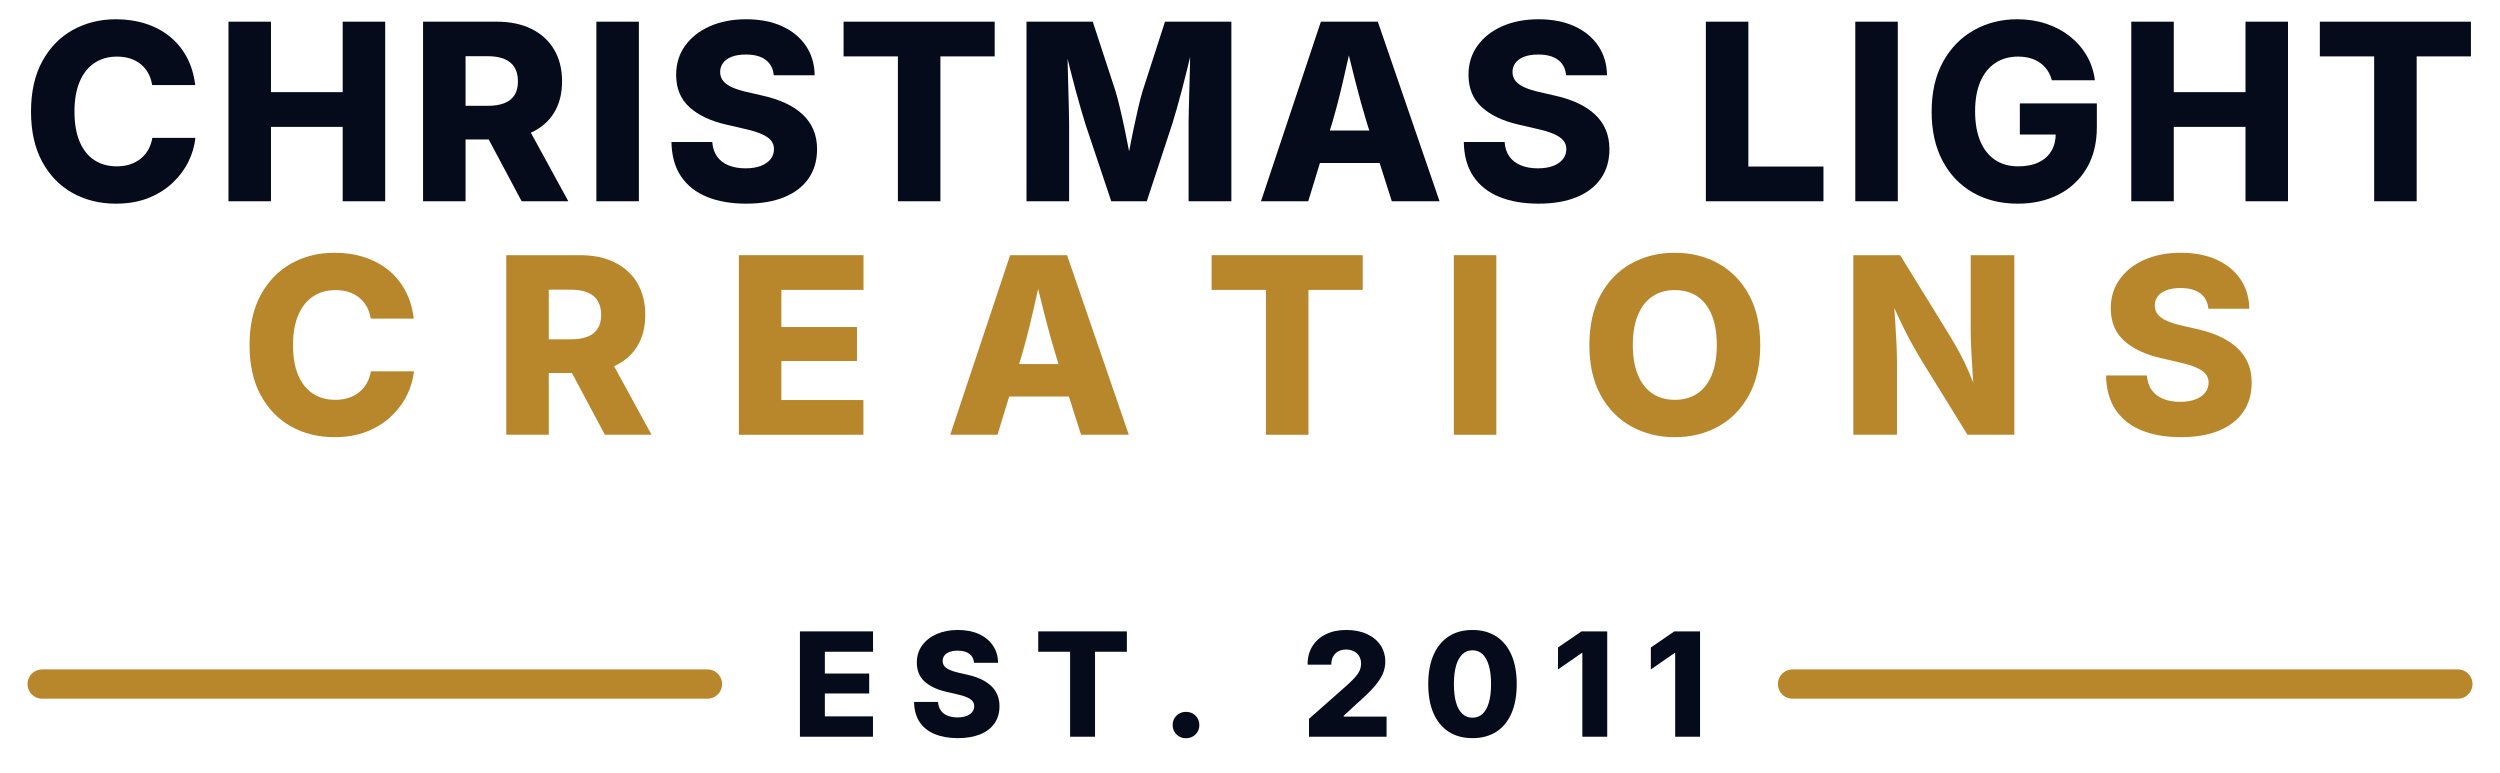
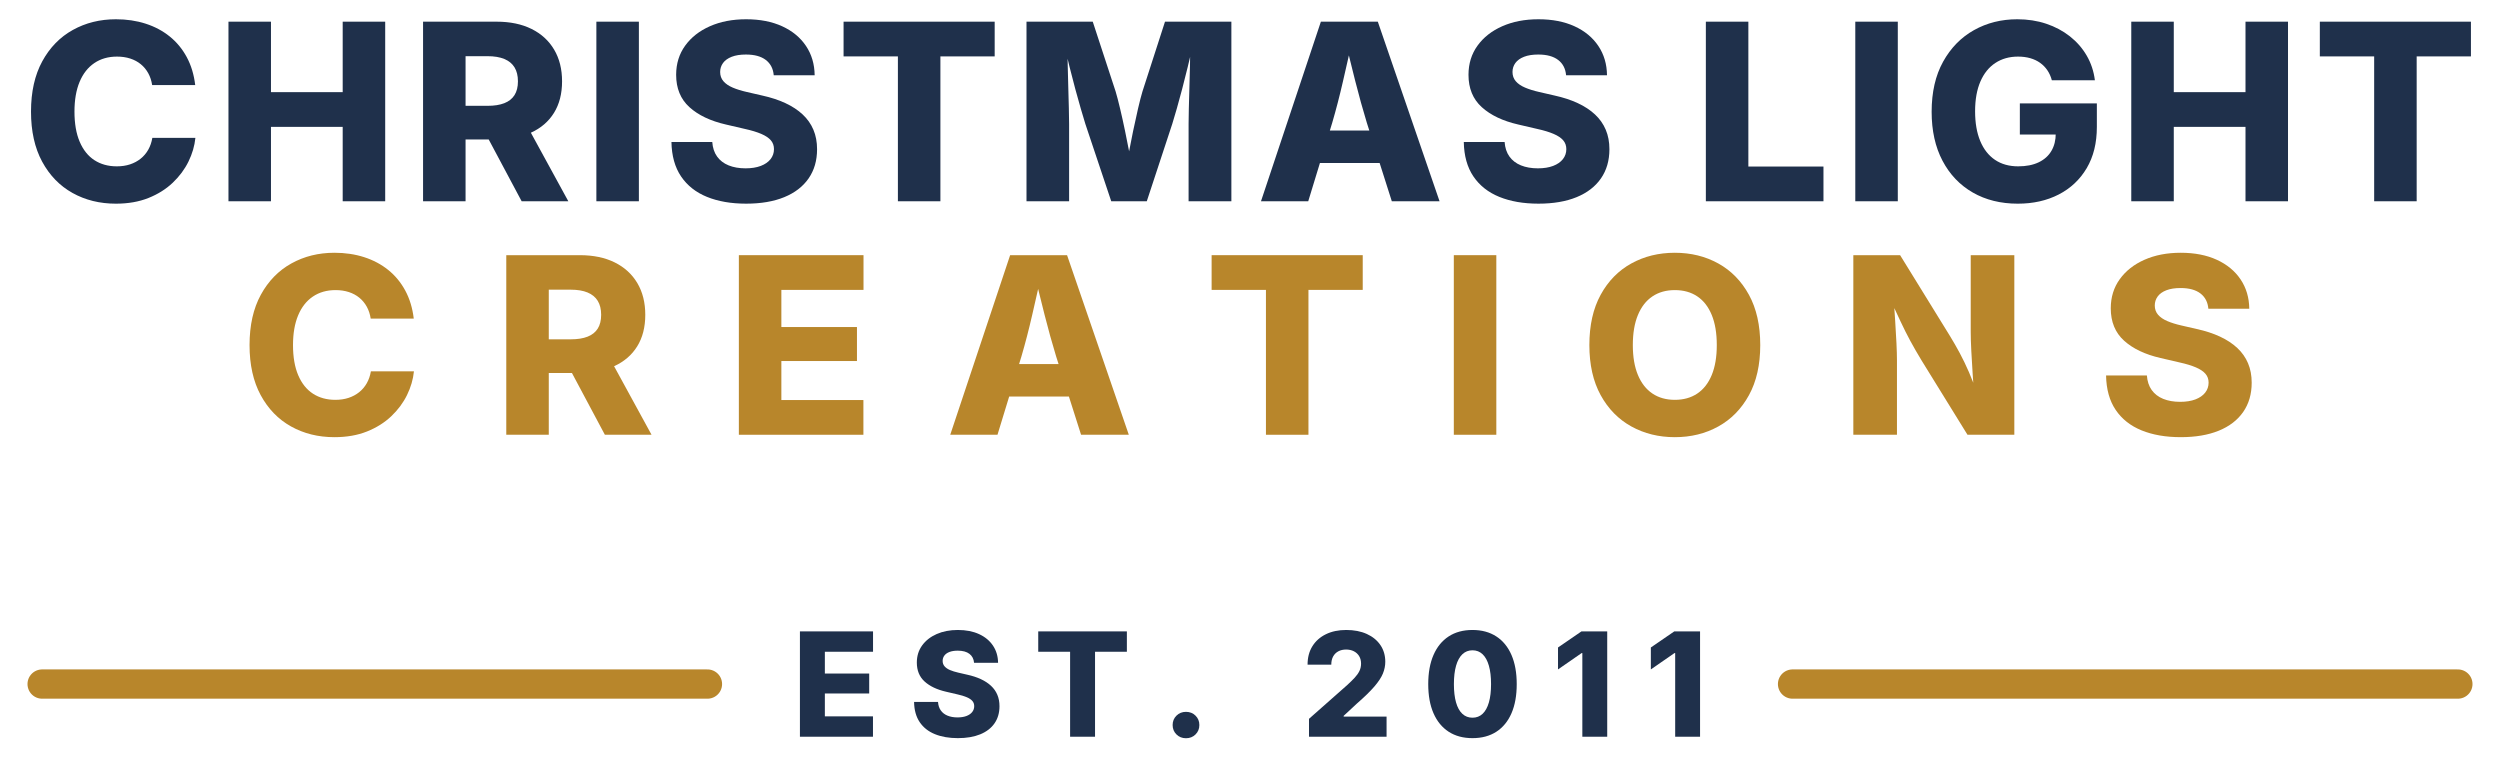
<svg xmlns="http://www.w3.org/2000/svg" width="3.56in" height="1.1in" viewBox="-3 -3 356 109.82">
-   <g transform="translate(0 25.57)" fill="#050b1a">
+   <g transform="translate(0 25.57)" fill="#1F304B">
    <path transform="translate(0 0) scale(0.01716351 -0.01716351)" d="M786.8 -20Q585.92 -20 426.539 69.08Q267.159 158.16 174.819 328.9Q82.479 499.64 82.479 744Q82.479 990.12 175.959 1161.24Q269.439 1332.36 429.2 1421.18Q588.96 1510 786.8 1510Q919.561 1510 1032.981 1473.58Q1146.402 1437.16 1233.242 1367.2Q1320.082 1297.239 1374.722 1195.719Q1429.362 1094.199 1444.802 963.998H1087.597Q1079.197 1018.957 1055.137 1062.517Q1031.078 1106.077 993.438 1136.956Q955.799 1167.836 905.899 1184.036Q856 1200.236 795.92 1200.236Q687.001 1200.236 607.502 1146.296Q528.003 1092.357 485.524 990.498Q443.044 888.639 443.044 744Q443.044 595.041 486.404 493.562Q529.763 392.083 608.502 340.924Q687.241 289.764 794.4 289.764Q854.48 289.764 903.999 306.084Q953.519 322.404 991.918 353.164Q1030.318 383.923 1055.137 427.603Q1079.957 471.283 1089.117 526.002H1446.322Q1436.442 426.442 1389.022 329.602Q1341.603 232.762 1258.183 153.561Q1174.762 74.361 1056.782 27.18Q938.801 -20 786.8 -20Z" />
    <path transform="translate(27.54 0) scale(0.01716351 -0.01716351)" d="M116.158 0V1490H468.803V905.282H1063.837V1490H1416.482V0H1063.837V617.198H468.803V0Z" />
    <path transform="translate(55.25 0) scale(0.01716351 -0.01716351)" d="M116.158 0V1490H726.481Q894.401 1490 1016.021 1429.74Q1137.642 1369.48 1203.542 1258.26Q1269.442 1147.039 1269.442 995.039Q1269.442 841.518 1202.402 733.438Q1135.361 625.358 1011.201 568.998Q887.041 512.638 716.081 512.638H327.041V791.841H651.599Q734.638 791.841 790.557 813.801Q846.477 835.761 874.917 880.64Q903.357 925.519 903.357 995.039Q903.357 1065.038 874.917 1111.158Q846.477 1157.277 790.437 1180.477Q734.398 1203.676 651.119 1203.676H468.803V0ZM934.157 0 571.117 680.88H949.282L1321.362 0Z" />
    <path transform="translate(79.93 0) scale(0.01716351 -0.01716351)" d="M468.803 1490V0H116.158V1490Z" />
    <path transform="translate(91.38 0) scale(0.01716351 -0.01716351)" d="M691.201 -19.92Q505.12 -19.92 366.86 36.26Q228.599 92.44 151.719 206.081Q74.838 319.722 71.919 491.843H410.563Q415.523 420.004 450.463 371.204Q485.402 322.404 545.942 297.804Q606.481 273.204 686.641 273.204Q760.28 273.204 813.039 293.284Q865.798 313.363 894.178 349.423Q922.557 385.482 922.557 432.561Q922.557 475.68 896.498 505.859Q870.438 536.039 817.118 558.959Q763.799 581.878 681.519 600.078L524.32 636.638Q331.399 680.798 221.139 780.738Q110.878 880.678 110.878 1049.199Q110.878 1187.359 185.719 1290.979Q260.559 1394.6 391.379 1452.3Q522.2 1510 691.281 1510Q864.122 1510 991.182 1451.54Q1118.242 1393.08 1188.303 1288.379Q1258.363 1183.679 1260.083 1045.598H920.558Q913.638 1127.237 854.939 1172.296Q796.24 1217.356 689.841 1217.356Q619.682 1217.356 571.882 1198.776Q524.083 1180.197 500.044 1147.358Q476.004 1114.518 476.004 1072.639Q476.004 1027.32 503.224 995.781Q530.443 964.241 580.222 943.061Q630.002 921.882 696.162 906.882L824.642 877.282Q932.523 853.682 1017.183 814.281Q1101.844 774.881 1160.624 720.021Q1219.403 665.16 1249.743 593.28Q1280.083 521.4 1280.083 431.841Q1280.083 290.84 1209.742 189.42Q1139.402 88 1007.762 34.04Q876.122 -19.92 691.201 -19.92Z" />
    <path transform="translate(115.99 0) scale(0.01716351 -0.01716351)" d="M66.079 1201.916V1490H1319.763V1201.916H869.484V0H516.838V1201.916Z" />
    <path transform="translate(141.18 0) scale(0.01716351 -0.01716351)" d="M116.158 0V1490H665.847L855.761 910.252Q871.801 856.731 892.481 769.61Q913.162 682.488 933.942 582.307Q954.722 482.126 972.482 388.905Q990.242 295.683 1000.962 229.203H933.881Q944.841 294.964 962.221 387.945Q979.601 480.926 1000.381 581.227Q1021.161 681.529 1041.581 769.01Q1062.001 856.491 1078.041 910.252L1265.236 1490H1815.925V0H1460.959V641.993Q1460.959 691.793 1462.979 770.174Q1464.999 848.555 1467.639 940.916Q1470.279 1033.276 1472.539 1126.877Q1474.8 1220.478 1475.039 1300.959H1496.36Q1477.64 1212.198 1454.52 1117.137Q1431.4 1022.077 1407.76 932.016Q1384.12 841.955 1362.6 766.814Q1341.08 691.674 1325.56 641.993L1114.163 0H819.199L604.323 641.993Q588.803 691.434 567.143 766.214Q545.483 840.995 521.083 930.816Q496.683 1020.637 473.063 1115.937Q449.443 1211.238 429.003 1300.959H455.363Q455.843 1222.158 458.103 1129.037Q460.363 1035.916 462.883 943.195Q465.403 850.474 467.543 771.494Q469.683 692.513 469.683 641.993V0Z" />
    <path transform="translate(175.75 0) scale(0.01716351 -0.01716351)" d="M47.44 0 544.358 1490H1016.687L1528.965 0H1132.879L925.563 651.433Q876.042 813.995 829.562 997.297Q783.081 1180.599 736.442 1378.199H815.003Q770.123 1180.119 727.963 996.337Q685.803 812.555 638.522 651.433L439.446 0ZM384.802 317.197V586.56H1191.603V317.197Z" />
    <path transform="translate(204.21 0) scale(0.01716351 -0.01716351)" d="M691.201 -19.92Q505.12 -19.92 366.86 36.26Q228.599 92.44 151.719 206.081Q74.838 319.722 71.919 491.843H410.563Q415.523 420.004 450.463 371.204Q485.402 322.404 545.942 297.804Q606.481 273.204 686.641 273.204Q760.28 273.204 813.039 293.284Q865.798 313.363 894.178 349.423Q922.557 385.482 922.557 432.561Q922.557 475.68 896.498 505.859Q870.438 536.039 817.118 558.959Q763.799 581.878 681.519 600.078L524.32 636.638Q331.399 680.798 221.139 780.738Q110.878 880.678 110.878 1049.199Q110.878 1187.359 185.719 1290.979Q260.559 1394.6 391.379 1452.3Q522.2 1510 691.281 1510Q864.122 1510 991.182 1451.54Q1118.242 1393.08 1188.303 1288.379Q1258.363 1183.679 1260.083 1045.598H920.558Q913.638 1127.237 854.939 1172.296Q796.24 1217.356 689.841 1217.356Q619.682 1217.356 571.882 1198.776Q524.083 1180.197 500.044 1147.358Q476.004 1114.518 476.004 1072.639Q476.004 1027.32 503.224 995.781Q530.443 964.241 580.222 943.061Q630.002 921.882 696.162 906.882L824.642 877.282Q932.523 853.682 1017.183 814.281Q1101.844 774.881 1160.624 720.021Q1219.403 665.16 1249.743 593.28Q1280.083 521.4 1280.083 431.841Q1280.083 290.84 1209.742 189.42Q1139.402 88 1007.762 34.04Q876.122 -19.92 691.201 -19.92Z" />
    <path transform="translate(237.92 0) scale(0.01716351 -0.01716351)" d="M116.158 0V1490H468.803V288.084H1091.921V0Z" />
    <path transform="translate(259.2 0) scale(0.01716351 -0.01716351)" d="M468.803 1490V0H116.158V1490Z" />
    <path transform="translate(270.65 0) scale(0.01716351 -0.01716351)" d="M797.36 -20Q584.68 -20 423.659 72.62Q262.639 165.24 172.559 336.36Q82.479 507.48 82.479 742.48Q82.479 986.32 177.499 1157.82Q272.519 1329.32 433.44 1419.66Q594.36 1510 792.961 1510Q921.601 1510 1032.461 1473.1Q1143.321 1436.2 1229.642 1368.16Q1315.962 1300.12 1369.462 1207.58Q1422.962 1115.039 1436.882 1003.999H1079.756Q1067.397 1050.159 1042.697 1086.638Q1017.998 1123.117 982.218 1148.537Q946.439 1173.956 900.579 1187.096Q854.72 1200.236 799.281 1200.236Q691.081 1200.236 610.682 1147.176Q530.283 1094.117 486.664 992.638Q443.044 891.159 443.044 747.04Q443.044 601.882 485.644 499.762Q528.243 397.643 607.982 343.704Q687.721 289.764 800.4 289.764Q900.56 289.764 970.339 323.124Q1040.118 356.483 1076.137 417.742Q1112.157 479.001 1112.157 562.079L1179.037 553.359H814.32V812.082H1453.202V616.401Q1453.202 416.961 1368.882 274.5Q1284.561 132.04 1136.421 56.02Q988.281 -20 797.36 -20Z" />
    <path transform="translate(298.5 0) scale(0.01716351 -0.01716351)" d="M116.158 0V1490H468.803V905.282H1063.837V1490H1416.482V0H1063.837V617.198H468.803V0Z" />
    <path transform="translate(326.21 0) scale(0.01716351 -0.01716351)" d="M66.079 1201.916V1490H1319.763V1201.916H869.484V0H516.838V1201.916Z" />
  </g>
  <g transform="translate(0 58.82)" fill="#b8862b">
    <path transform="translate(31.12 0) scale(0.01716351 -0.01716351)" d="M786.8 -20Q585.92 -20 426.539 69.08Q267.159 158.16 174.819 328.9Q82.479 499.64 82.479 744Q82.479 990.12 175.959 1161.24Q269.439 1332.36 429.2 1421.18Q588.96 1510 786.8 1510Q919.561 1510 1032.981 1473.58Q1146.402 1437.16 1233.242 1367.2Q1320.082 1297.239 1374.722 1195.719Q1429.362 1094.199 1444.802 963.998H1087.597Q1079.197 1018.957 1055.137 1062.517Q1031.078 1106.077 993.438 1136.956Q955.799 1167.836 905.899 1184.036Q856 1200.236 795.92 1200.236Q687.001 1200.236 607.502 1146.296Q528.003 1092.357 485.524 990.498Q443.044 888.639 443.044 744Q443.044 595.041 486.404 493.562Q529.763 392.083 608.502 340.924Q687.241 289.764 794.4 289.764Q854.48 289.764 903.999 306.084Q953.519 322.404 991.918 353.164Q1030.318 383.923 1055.137 427.603Q1079.957 471.283 1089.117 526.002H1446.322Q1436.442 426.442 1389.022 329.602Q1341.603 232.762 1258.183 153.561Q1174.762 74.361 1056.782 27.18Q938.801 -20 786.8 -20Z" />
    <path transform="translate(67.1 0) scale(0.01716351 -0.01716351)" d="M116.158 0V1490H726.481Q894.401 1490 1016.021 1429.74Q1137.642 1369.48 1203.542 1258.26Q1269.442 1147.039 1269.442 995.039Q1269.442 841.518 1202.402 733.438Q1135.361 625.358 1011.201 568.998Q887.041 512.638 716.081 512.638H327.041V791.841H651.599Q734.638 791.841 790.557 813.801Q846.477 835.761 874.917 880.64Q903.357 925.519 903.357 995.039Q903.357 1065.038 874.917 1111.158Q846.477 1157.277 790.437 1180.477Q734.398 1203.676 651.119 1203.676H468.803V0ZM934.157 0 571.117 680.88H949.282L1321.362 0Z" />
    <path transform="translate(100.22 0) scale(0.01716351 -0.01716351)" d="M116.158 0V1490H1150.322V1201.916H468.803V893.762H1096.002V611.758H468.803V288.084H1149.442V0Z" />
    <path transform="translate(131.5 0) scale(0.01716351 -0.01716351)" d="M47.44 0 544.358 1490H1016.687L1528.965 0H1132.879L925.563 651.433Q876.042 813.995 829.562 997.297Q783.081 1180.599 736.442 1378.199H815.003Q770.123 1180.119 727.963 996.337Q685.803 812.555 638.522 651.433L439.446 0ZM384.802 317.197V586.56H1191.603V317.197Z" />
    <path transform="translate(168.4 0) scale(0.01716351 -0.01716351)" d="M66.079 1201.916V1490H1319.763V1201.916H869.484V0H516.838V1201.916Z" />
    <path transform="translate(202.03 0) scale(0.01716351 -0.01716351)" d="M468.803 1490V0H116.158V1490Z" />
    <path transform="translate(221.91 0) scale(0.01716351 -0.01716351)" d="M791.6 -20Q591.48 -20 430.58 69.08Q269.679 158.16 176.079 328.9Q82.479 499.64 82.479 744Q82.479 990.12 176.079 1161.24Q269.679 1332.36 430.58 1421.18Q591.48 1510 791.6 1510Q991.721 1510 1152.121 1421.18Q1312.521 1332.36 1406.382 1161.24Q1500.242 990.12 1500.242 744Q1500.242 498.88 1406.382 328.14Q1312.521 157.4 1152.121 68.7Q991.721 -20 791.6 -20ZM791.6 289.764Q900.279 289.764 978.139 342.064Q1055.998 394.363 1097.837 495.842Q1139.676 597.321 1139.676 744Q1139.676 891.919 1097.837 993.778Q1055.998 1095.637 978.139 1147.936Q900.279 1200.236 791.6 1200.236Q683.441 1200.236 605.462 1147.816Q527.483 1095.397 485.264 993.538Q443.044 891.679 443.044 744Q443.044 597.321 485.264 495.962Q527.483 394.603 605.462 342.184Q683.441 289.764 791.6 289.764Z" />
    <path transform="translate(258.92 0) scale(0.01716351 -0.01716351)" d="M116.158 0V1490H504.323L919.557 816.689Q960.278 750.048 998.838 678.368Q1037.398 606.687 1075.378 519.627Q1113.358 432.566 1152.118 319.925H1119.038Q1113.078 402.125 1106.418 501.906Q1099.758 601.687 1094.957 696.187Q1090.157 790.688 1090.157 855.689V1490H1451.923V0H1063.278L682.123 616.953Q630.682 701.793 589.382 777.974Q548.082 854.154 506.542 943.074Q465.002 1031.995 409.203 1151.914H449.523Q456.803 1045.474 463.463 943.874Q470.123 842.274 474.143 757.834Q478.163 673.393 478.163 617.433V0Z" />
    <path transform="translate(295.67 0) scale(0.01716351 -0.01716351)" d="M691.201 -19.92Q505.12 -19.92 366.86 36.26Q228.599 92.44 151.719 206.081Q74.838 319.722 71.919 491.843H410.563Q415.523 420.004 450.463 371.204Q485.402 322.404 545.942 297.804Q606.481 273.204 686.641 273.204Q760.28 273.204 813.039 293.284Q865.798 313.363 894.178 349.423Q922.557 385.482 922.557 432.561Q922.557 475.68 896.498 505.859Q870.438 536.039 817.118 558.959Q763.799 581.878 681.519 600.078L524.32 636.638Q331.399 680.798 221.139 780.738Q110.878 880.678 110.878 1049.199Q110.878 1187.359 185.719 1290.979Q260.559 1394.6 391.379 1452.3Q522.2 1510 691.281 1510Q864.122 1510 991.182 1451.54Q1118.242 1393.08 1188.303 1288.379Q1258.363 1183.679 1260.083 1045.598H920.558Q913.638 1127.237 854.939 1172.296Q796.24 1217.356 689.841 1217.356Q619.682 1217.356 571.882 1198.776Q524.083 1180.197 500.044 1147.358Q476.004 1114.518 476.004 1072.639Q476.004 1027.32 503.224 995.781Q530.443 964.241 580.222 943.061Q630.002 921.882 696.162 906.882L824.642 877.282Q932.523 853.682 1017.183 814.281Q1101.844 774.881 1160.624 720.021Q1219.403 665.16 1249.743 593.28Q1280.083 521.4 1280.083 431.841Q1280.083 290.84 1209.742 189.42Q1139.402 88 1007.762 34.04Q876.122 -19.92 691.201 -19.92Z" />
  </g>
-   <g transform="translate(0 101.82)" fill="#050b1a">
+   <g transform="translate(0 101.82)" fill="#1F304B">
    <path transform="translate(109.74 0) scale(0.01006711 -0.01006711)" d="M116.158 0V1490H1150.322V1201.916H468.803V893.762H1096.002V611.758H468.803V288.084H1149.442V0Z" />
    <path transform="translate(126.44 0) scale(0.01006711 -0.01006711)" d="M691.201 -19.92Q505.12 -19.92 366.86 36.26Q228.599 92.44 151.719 206.081Q74.838 319.722 71.919 491.843H410.563Q415.523 420.004 450.463 371.204Q485.402 322.404 545.942 297.804Q606.481 273.204 686.641 273.204Q760.28 273.204 813.039 293.284Q865.798 313.363 894.178 349.423Q922.557 385.482 922.557 432.561Q922.557 475.68 896.498 505.859Q870.438 536.039 817.118 558.959Q763.799 581.878 681.519 600.078L524.32 636.638Q331.399 680.798 221.139 780.738Q110.878 880.678 110.878 1049.199Q110.878 1187.359 185.719 1290.979Q260.559 1394.6 391.379 1452.3Q522.2 1510 691.281 1510Q864.122 1510 991.182 1451.54Q1118.242 1393.08 1188.303 1288.379Q1258.363 1183.679 1260.083 1045.598H920.558Q913.638 1127.237 854.939 1172.296Q796.24 1217.356 689.841 1217.356Q619.682 1217.356 571.882 1198.776Q524.083 1180.197 500.044 1147.358Q476.004 1114.518 476.004 1072.639Q476.004 1027.32 503.224 995.781Q530.443 964.241 580.222 943.061Q630.002 921.882 696.162 906.882L824.642 877.282Q932.523 853.682 1017.183 814.281Q1101.844 774.881 1160.624 720.021Q1219.403 665.16 1249.743 593.28Q1280.083 521.4 1280.083 431.841Q1280.083 290.84 1209.742 189.42Q1139.402 88 1007.762 34.04Q876.122 -19.92 691.201 -19.92Z" />
    <path transform="translate(144.18 0) scale(0.01006711 -0.01006711)" d="M66.079 1201.916V1490H1319.763V1201.916H869.484V0H516.838V1201.916Z" />
    <path transform="translate(162.25 0) scale(0.01006711 -0.01006711)" d="M361.122 -21.36Q280.801 -21.36 226.481 32.2Q172.16 85.761 172.16 165.321Q172.16 244.882 226.481 298.443Q280.801 352.003 361.122 352.003Q441.443 352.003 495.763 298.443Q550.084 244.882 550.084 165.321Q550.084 85.761 495.763 32.2Q441.443 -21.36 361.122 -21.36Z" />
    <path transform="translate(182.28 0) scale(0.01006711 -0.01006711)" d="M111.439 0V253.284L652.8 731.762Q714.519 788.321 758.119 835.42Q801.719 882.519 824.779 929.959Q847.838 977.399 847.838 1034.238Q847.838 1096.278 820.339 1140.737Q792.839 1185.197 745.419 1209.237Q698 1233.276 636.241 1233.276Q573.281 1233.276 525.982 1207.897Q478.682 1182.517 452.663 1134.837Q426.643 1087.158 426.643 1019.118H91.118Q91.118 1170.119 159.338 1279.999Q227.558 1389.88 350.799 1449.94Q474.039 1510 637.44 1510Q805.402 1510 929.562 1453.36Q1053.723 1396.72 1122.103 1295.5Q1190.484 1194.279 1190.484 1060.559Q1190.484 975.759 1156.543 893.179Q1122.603 810.598 1035.163 709.038Q947.722 607.478 786.081 466.718L601.446 295.284V284.804H1208.643V0Z" />
    <path transform="translate(199.55 0) scale(0.01006711 -0.01006711)" d="M708.228 -20Q511.161 -20 371.36 70.76Q231.56 161.52 157.019 332.02Q82.479 502.52 82.479 744.378Q82.479 985.24 157.113 1156.488Q231.747 1327.736 371.461 1418.868Q511.176 1510 708.209 1510Q905.243 1510 1045.544 1418.62Q1185.844 1327.24 1260.005 1156.24Q1334.165 985.24 1334.165 743.908Q1334.165 502.576 1260.125 332.048Q1186.084 161.52 1046.284 70.76Q906.483 -20 708.228 -20ZM708.406 269.124Q793.001 269.124 851.521 324.163Q910.04 379.203 940.54 485.342Q971.039 591.481 971.039 744.096Q971.039 897.519 940.54 1004.278Q910.04 1111.037 851.369 1166.837Q792.697 1222.636 708.55 1222.636Q624.403 1222.636 565.503 1166.717Q506.604 1110.797 476.104 1004.158Q445.605 897.519 445.605 744.096Q445.605 591.481 475.724 485.342Q505.844 379.203 564.828 324.163Q623.811 269.124 708.406 269.124Z" />
    <path transform="translate(217.94 0) scale(0.01006711 -0.01006711)" d="M787.524 1490V0H435.599V1183.276H425.599L91.44 951.997V1262.4L423.04 1490Z" />
    <path transform="translate(231.16 0) scale(0.01006711 -0.01006711)" d="M787.524 1490V0H435.599V1183.276H425.599L91.44 951.997V1262.4L423.04 1490Z" />
  </g>
  <line x1="3" y1="94.32" x2="97.74" y2="94.32" stroke="#b8862b" stroke-width="4.17" stroke-linecap="round" />
  <line x1="252.26" y1="94.32" x2="347" y2="94.32" stroke="#b8862b" stroke-width="4.17" stroke-linecap="round" />
</svg>
